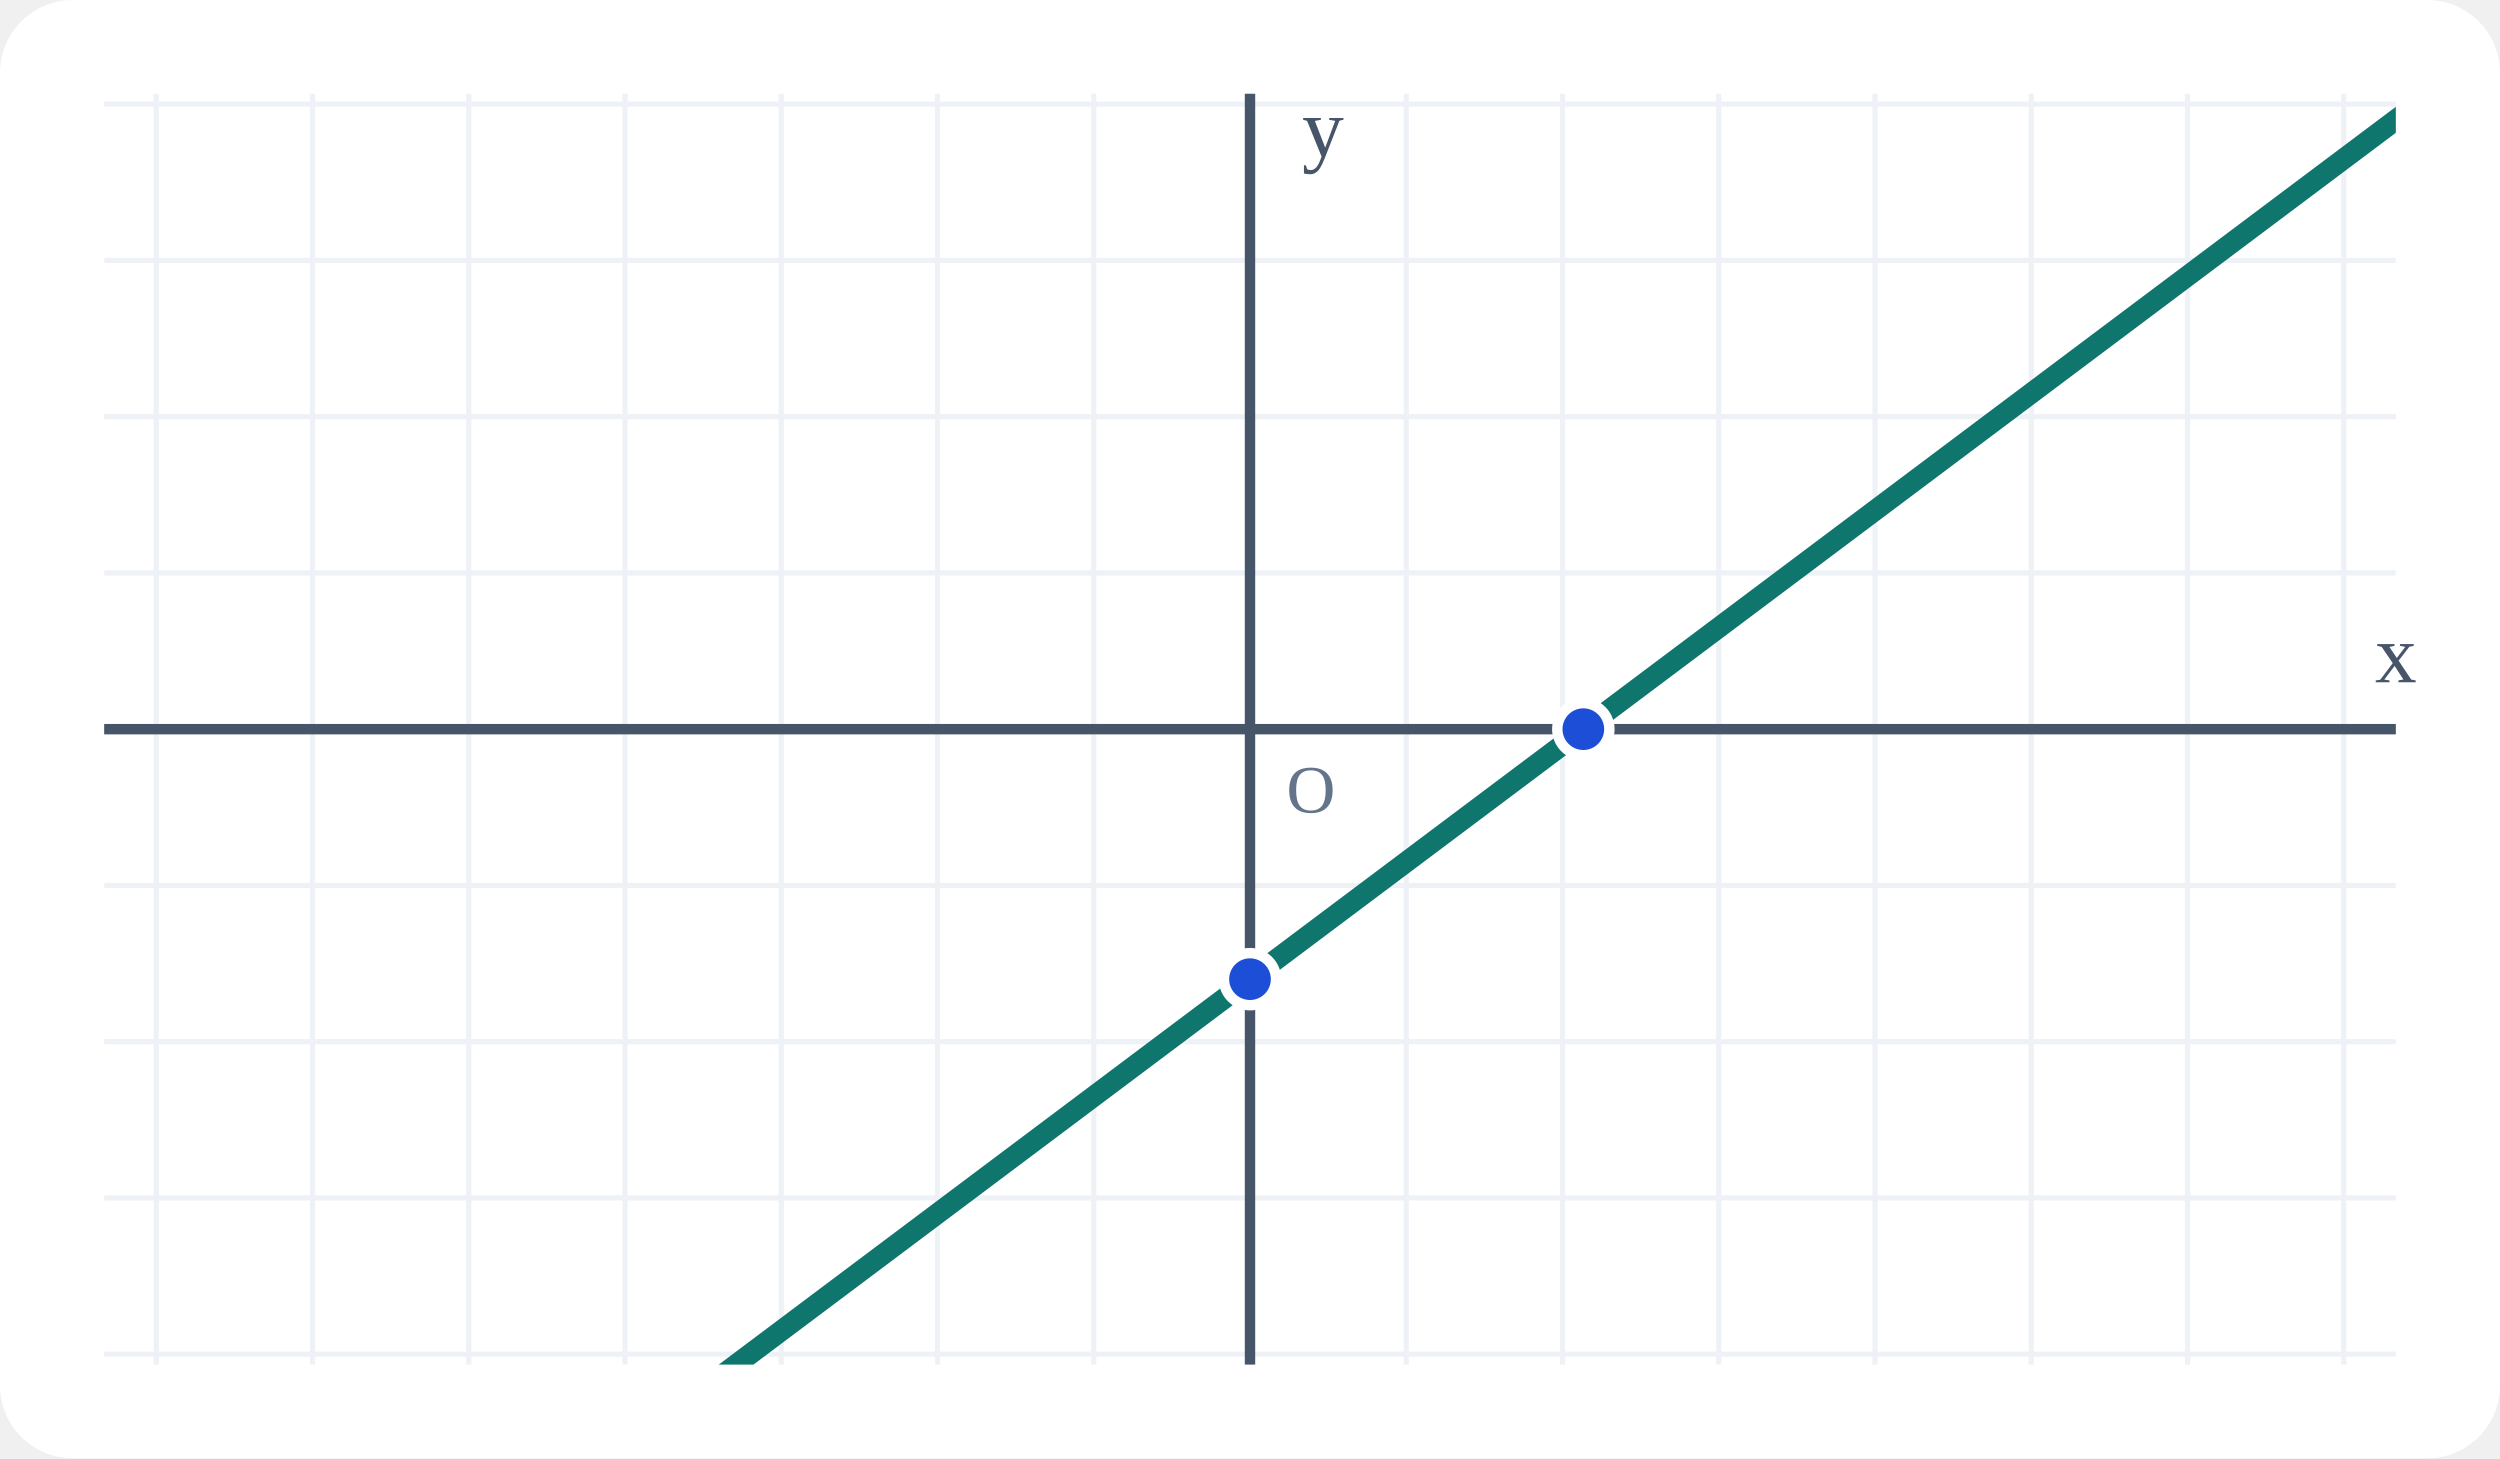
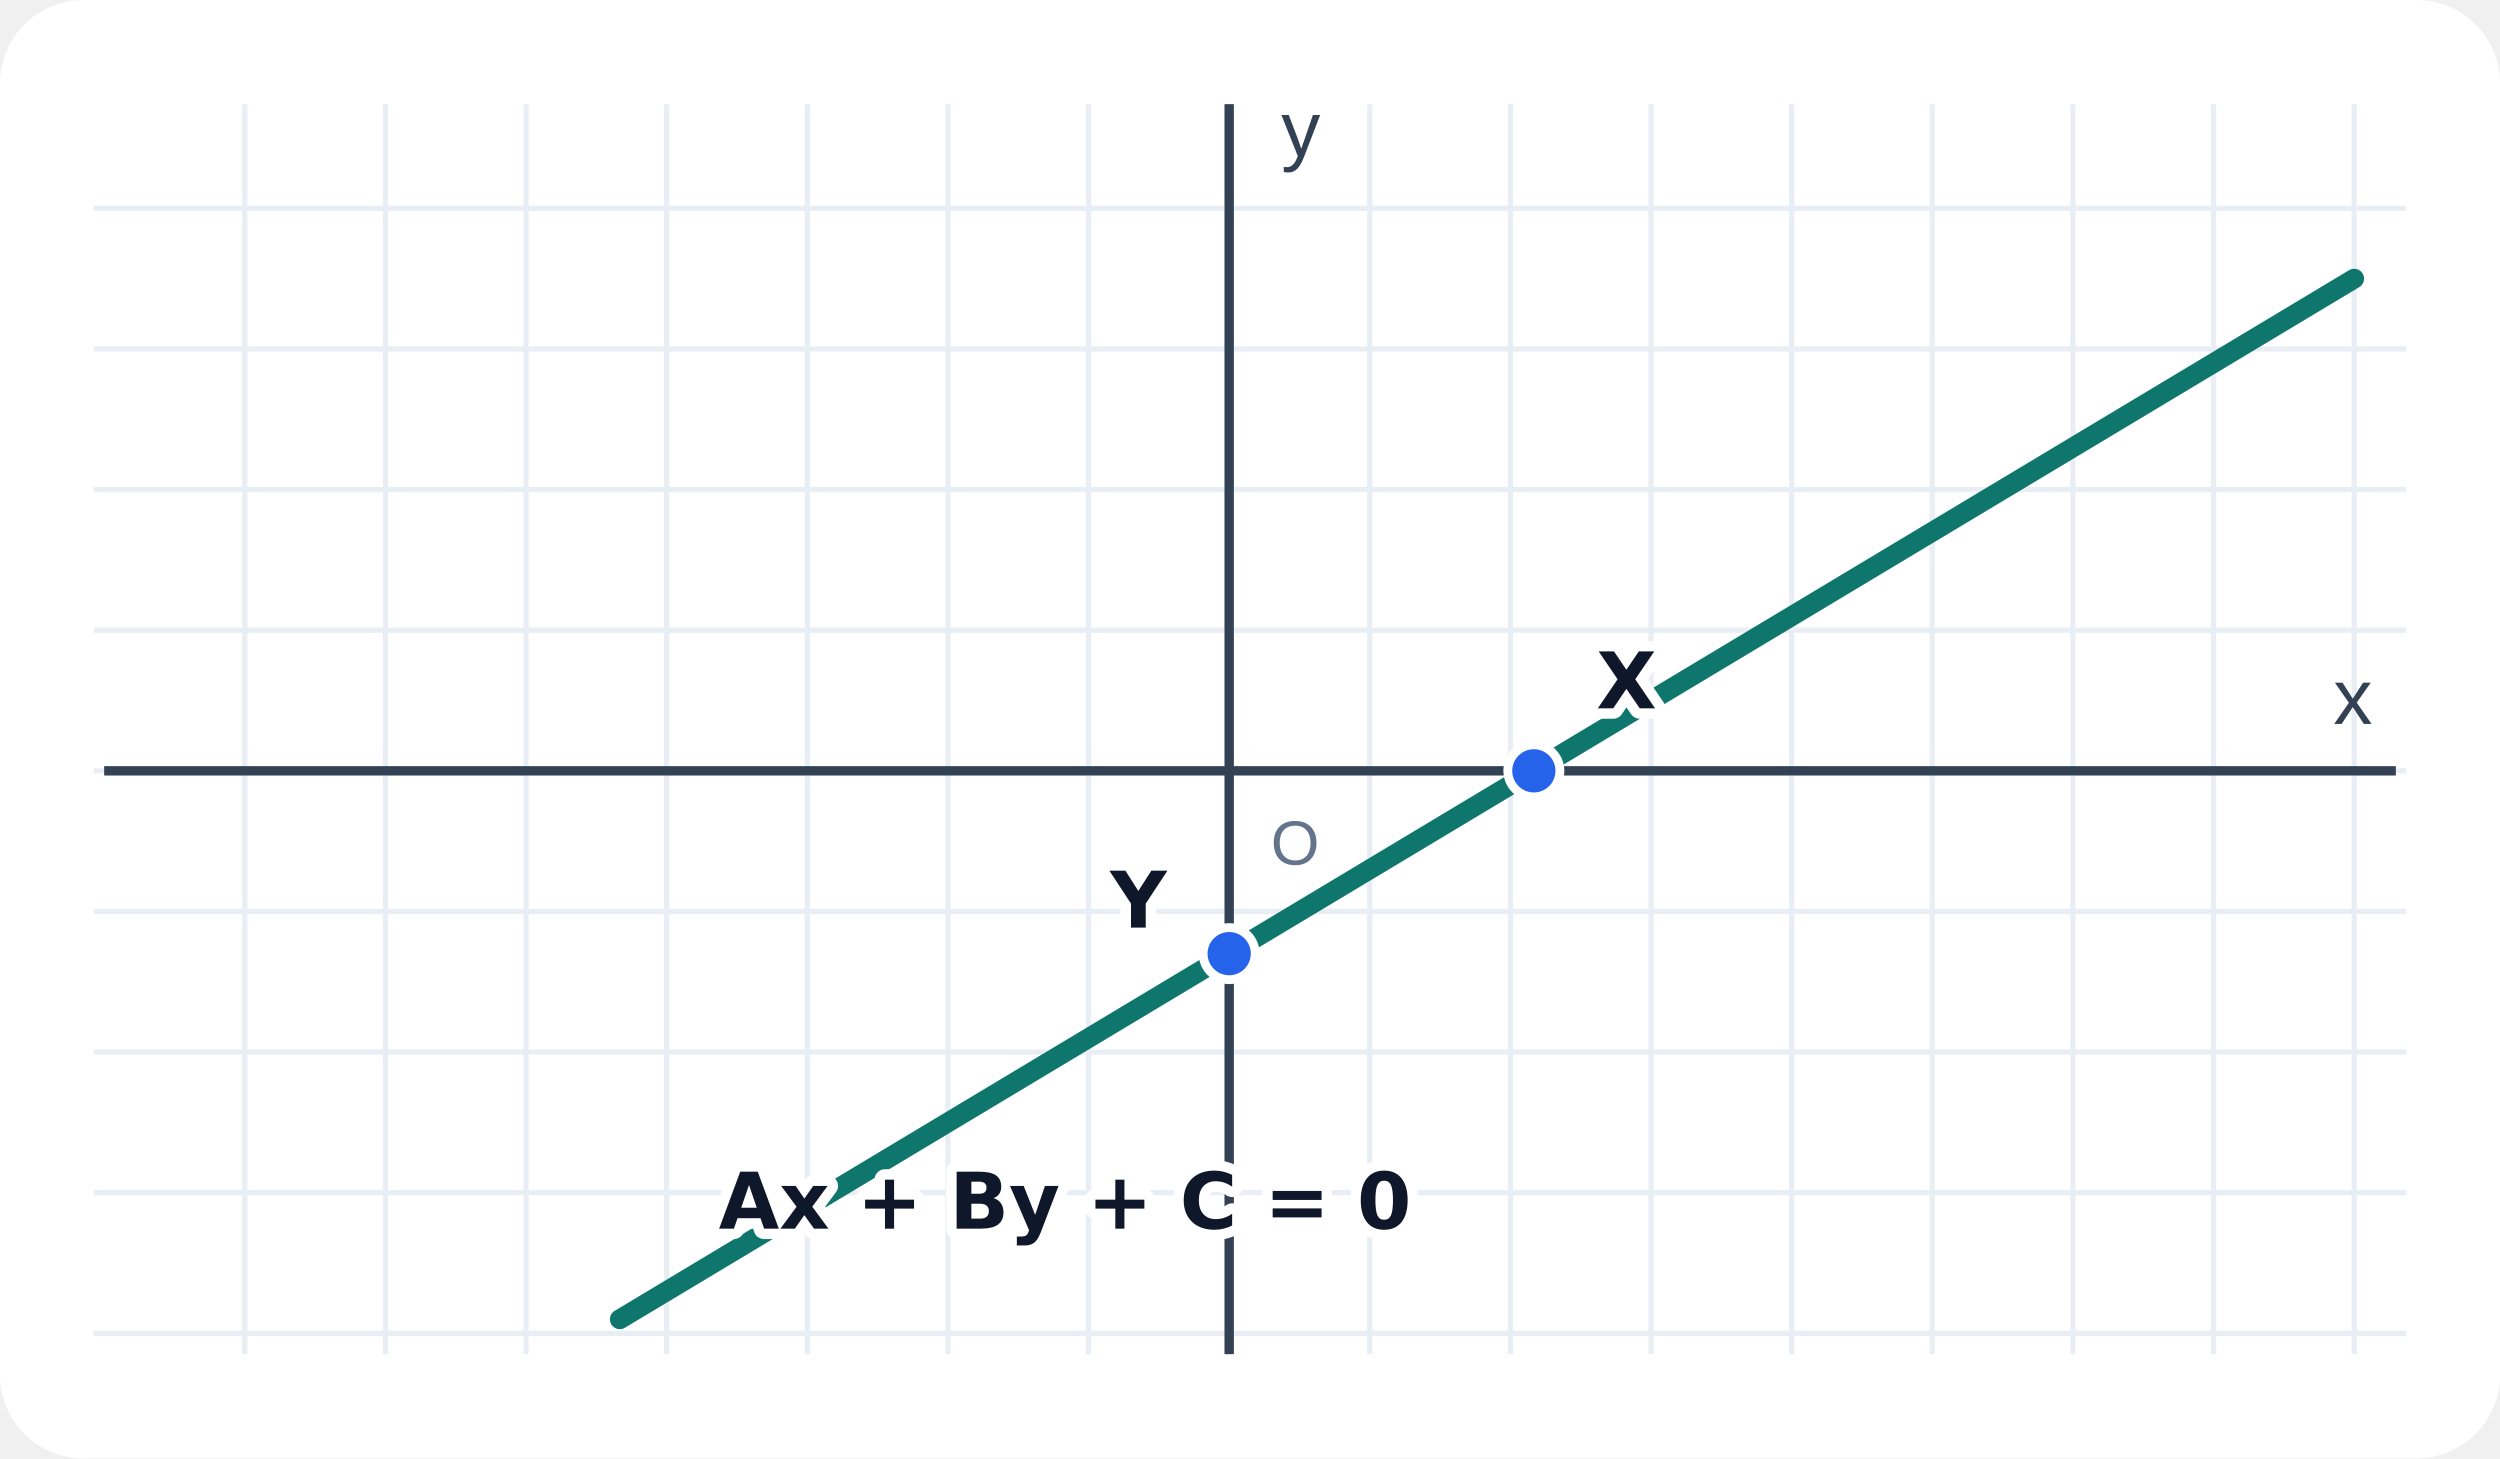
- <svg xmlns="http://www.w3.org/2000/svg" viewBox="0 0 480 280" role="img" aria-label="Coordinate geometry illustration without answer hints">
-   <defs>
-     <clipPath id="clip">
-       <rect x="20" y="18" width="440" height="244" />
-     </clipPath>
-   </defs>
-   <rect width="480" height="280" rx="14" fill="#ffffff" />
-   <line x1="30" y1="18" x2="30" y2="262" stroke="#eef2f7" />
-   <line x1="60" y1="18" x2="60" y2="262" stroke="#eef2f7" />
-   <line x1="90" y1="18" x2="90" y2="262" stroke="#eef2f7" />
-   <line x1="120" y1="18" x2="120" y2="262" stroke="#eef2f7" />
-   <line x1="150" y1="18" x2="150" y2="262" stroke="#eef2f7" />
-   <line x1="180" y1="18" x2="180" y2="262" stroke="#eef2f7" />
-   <line x1="210" y1="18" x2="210" y2="262" stroke="#eef2f7" />
-   <line x1="240" y1="18" x2="240" y2="262" stroke="#eef2f7" />
-   <line x1="270" y1="18" x2="270" y2="262" stroke="#eef2f7" />
-   <line x1="300" y1="18" x2="300" y2="262" stroke="#eef2f7" />
-   <line x1="330" y1="18" x2="330" y2="262" stroke="#eef2f7" />
-   <line x1="360" y1="18" x2="360" y2="262" stroke="#eef2f7" />
-   <line x1="390" y1="18" x2="390" y2="262" stroke="#eef2f7" />
-   <line x1="420" y1="18" x2="420" y2="262" stroke="#eef2f7" />
-   <line x1="450" y1="18" x2="450" y2="262" stroke="#eef2f7" />
-   <line x1="20" y1="260" x2="460" y2="260" stroke="#eef2f7" />
-   <line x1="20" y1="230" x2="460" y2="230" stroke="#eef2f7" />
-   <line x1="20" y1="200" x2="460" y2="200" stroke="#eef2f7" />
-   <line x1="20" y1="170" x2="460" y2="170" stroke="#eef2f7" />
-   <line x1="20" y1="140" x2="460" y2="140" stroke="#eef2f7" />
-   <line x1="20" y1="110" x2="460" y2="110" stroke="#eef2f7" />
-   <line x1="20" y1="80" x2="460" y2="80" stroke="#eef2f7" />
-   <line x1="20" y1="50" x2="460" y2="50" stroke="#eef2f7" />
-   <line x1="20" y1="20" x2="460" y2="20" stroke="#eef2f7" />
-   <path d="M 20 140 H 460 M 240 262 V 18" stroke="#475569" stroke-width="2" fill="none" />
-   <text x="456" y="131" fill="#475569" font-size="16">x</text>
-   <text x="250" y="30" fill="#475569" font-size="16">y</text>
-   <text x="247" y="156" fill="#64748b" font-size="13">O</text>
-   <line x1="0" y1="368.0" x2="480" y2="8.0" stroke="#0f766e" stroke-width="4" clip-path="url(#clip)" />
-   <circle cx="240" cy="188.0" r="5" fill="#1d4ed8" stroke="#fff" stroke-width="2" />
-   <circle cx="304.0" cy="140" r="5" fill="#1d4ed8" stroke="#fff" stroke-width="2" />
+ <svg xmlns="http://www.w3.org/2000/svg" baseProfile="full" height="280px" version="1.1" viewBox="0 0 480 280" width="480px">
+   <defs />
+   <rect fill="white" height="280" rx="16" width="480" x="0" y="0" />
+   <line stroke="#e9eef5" stroke-width="1" x1="47" x2="47" y1="20" y2="260" />
+   <line stroke="#e9eef5" stroke-width="1" x1="74" x2="74" y1="20" y2="260" />
+   <line stroke="#e9eef5" stroke-width="1" x1="101" x2="101" y1="20" y2="260" />
+   <line stroke="#e9eef5" stroke-width="1" x1="128" x2="128" y1="20" y2="260" />
+   <line stroke="#e9eef5" stroke-width="1" x1="155" x2="155" y1="20" y2="260" />
+   <line stroke="#e9eef5" stroke-width="1" x1="182" x2="182" y1="20" y2="260" />
+   <line stroke="#e9eef5" stroke-width="1" x1="209" x2="209" y1="20" y2="260" />
+   <line stroke="#e9eef5" stroke-width="1" x1="236" x2="236" y1="20" y2="260" />
+   <line stroke="#e9eef5" stroke-width="1" x1="263" x2="263" y1="20" y2="260" />
+   <line stroke="#e9eef5" stroke-width="1" x1="290" x2="290" y1="20" y2="260" />
+   <line stroke="#e9eef5" stroke-width="1" x1="317" x2="317" y1="20" y2="260" />
+   <line stroke="#e9eef5" stroke-width="1" x1="344" x2="344" y1="20" y2="260" />
+   <line stroke="#e9eef5" stroke-width="1" x1="371" x2="371" y1="20" y2="260" />
+   <line stroke="#e9eef5" stroke-width="1" x1="398" x2="398" y1="20" y2="260" />
+   <line stroke="#e9eef5" stroke-width="1" x1="425" x2="425" y1="20" y2="260" />
+   <line stroke="#e9eef5" stroke-width="1" x1="452" x2="452" y1="20" y2="260" />
+   <line stroke="#e9eef5" stroke-width="1" x1="18" x2="462" y1="256" y2="256" />
+   <line stroke="#e9eef5" stroke-width="1" x1="18" x2="462" y1="229" y2="229" />
+   <line stroke="#e9eef5" stroke-width="1" x1="18" x2="462" y1="202" y2="202" />
+   <line stroke="#e9eef5" stroke-width="1" x1="18" x2="462" y1="175" y2="175" />
+   <line stroke="#e9eef5" stroke-width="1" x1="18" x2="462" y1="148" y2="148" />
+   <line stroke="#e9eef5" stroke-width="1" x1="18" x2="462" y1="121" y2="121" />
+   <line stroke="#e9eef5" stroke-width="1" x1="18" x2="462" y1="94" y2="94" />
+   <line stroke="#e9eef5" stroke-width="1" x1="18" x2="462" y1="67" y2="67" />
+   <line stroke="#e9eef5" stroke-width="1" x1="18" x2="462" y1="40" y2="40" />
+   <line stroke="#334155" stroke-width="1.8" x1="20" x2="460" y1="148" y2="148" />
+   <line stroke="#334155" stroke-width="1.8" x1="236" x2="236" y1="260" y2="20" />
+   <text fill="#334155" font-family="Arial, sans-serif" font-size="15" x="448" y="139">x</text>
+   <text fill="#334155" font-family="Arial, sans-serif" font-size="15" x="246" y="30">y</text>
+   <text fill="#64748b" font-family="Arial, sans-serif" font-size="12" x="244" y="166">O</text>
+   <line stroke="#0f766e" stroke-linecap="round" stroke-width="3.8" x1="119" x2="452.0" y1="253.3" y2="53.5" />
+   <circle cx="294.5" cy="148" fill="#2563eb" r="5" stroke="white" stroke-width="1.7" />
+   <circle cx="236" cy="183.1" fill="#2563eb" r="5" stroke="white" stroke-width="1.7" />
+   <text fill="white" font-family="DejaVu Sans, Arial, sans-serif" font-size="15" font-weight="bold" stroke="white" stroke-linejoin="round" stroke-width="4" text-anchor="start" x="306.5" y="136">X</text>
+   <text fill="#0f172a" font-family="DejaVu Sans, Arial, sans-serif" font-size="15" font-weight="bold" text-anchor="start" x="306.5" y="136">X</text>
+   <text fill="white" font-family="DejaVu Sans, Arial, sans-serif" font-size="15" font-weight="bold" stroke="white" stroke-linejoin="round" stroke-width="4" text-anchor="end" x="224" y="178.1">Y</text>
+   <text fill="#0f172a" font-family="DejaVu Sans, Arial, sans-serif" font-size="15" font-weight="bold" text-anchor="end" x="224" y="178.1">Y</text>
+   <text fill="white" font-family="DejaVu Sans, Arial, sans-serif" font-size="15" font-weight="bold" stroke="white" stroke-linejoin="round" stroke-width="4" text-anchor="start" x="138" y="235.9">Ax + By + C = 0</text>
+   <text fill="#0f172a" font-family="DejaVu Sans, Arial, sans-serif" font-size="15" font-weight="bold" text-anchor="start" x="138" y="235.9">Ax + By + C = 0</text>
</svg>
